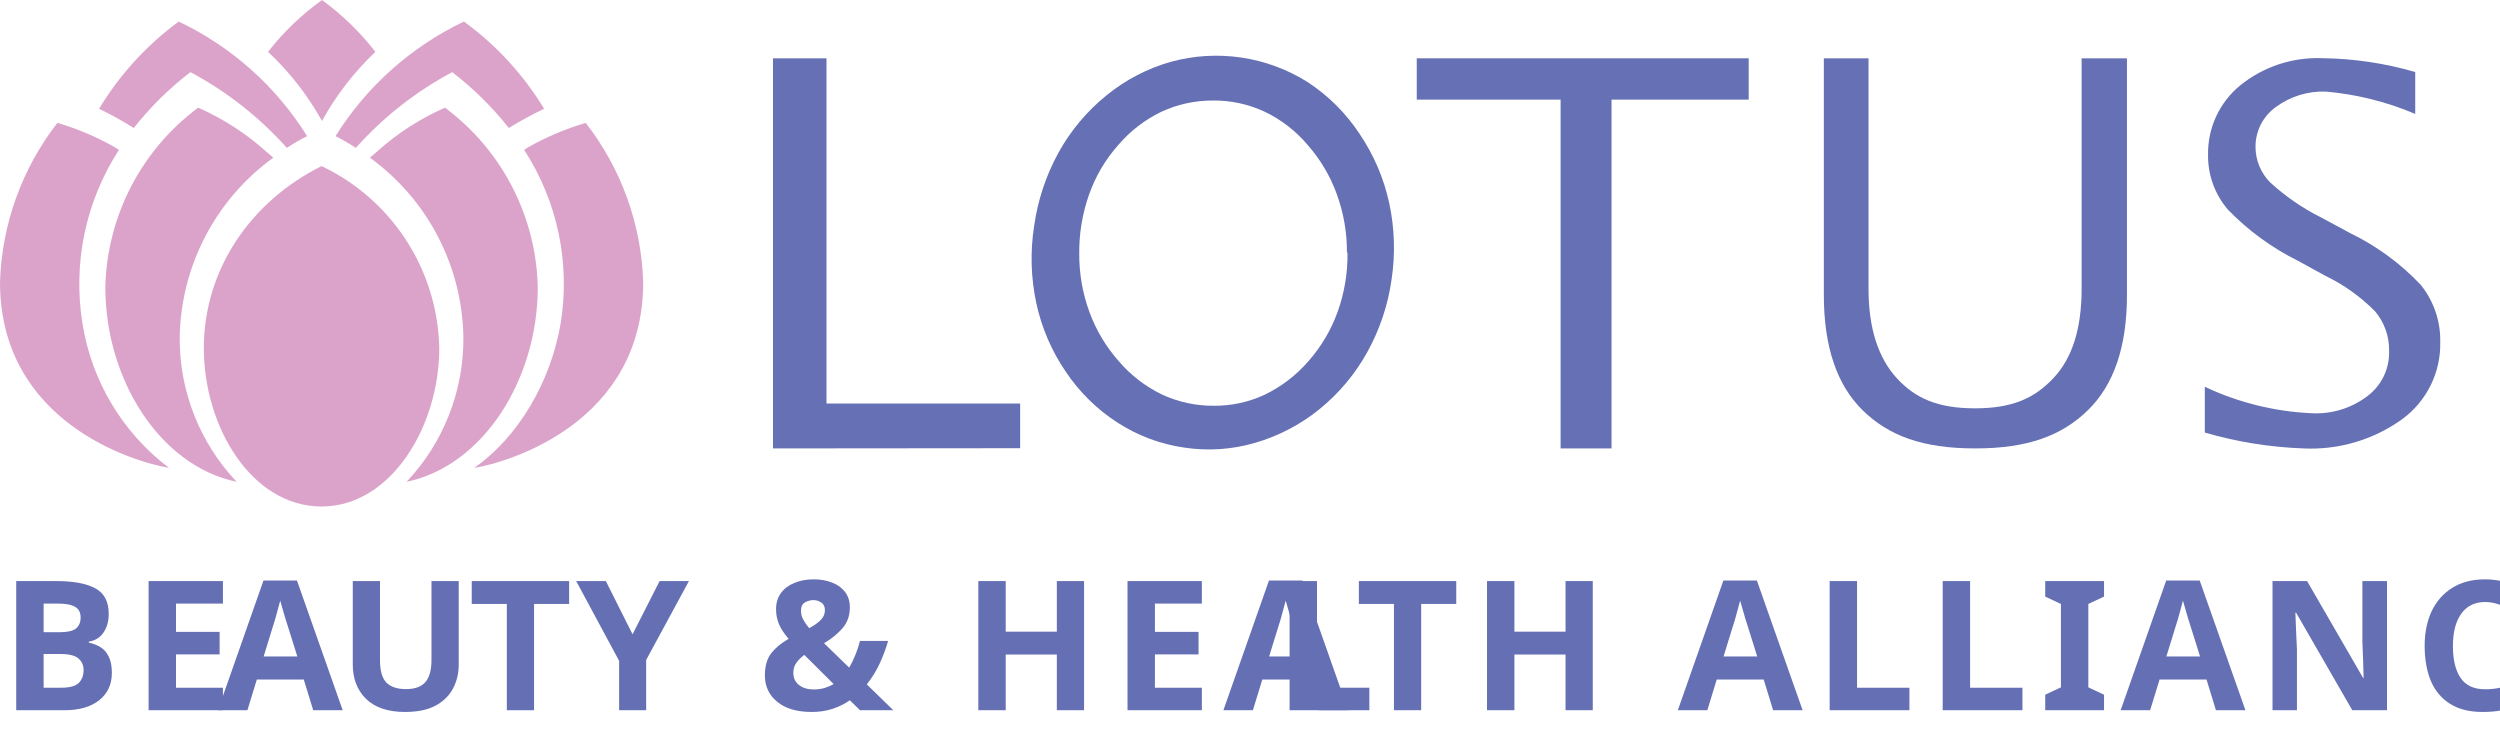
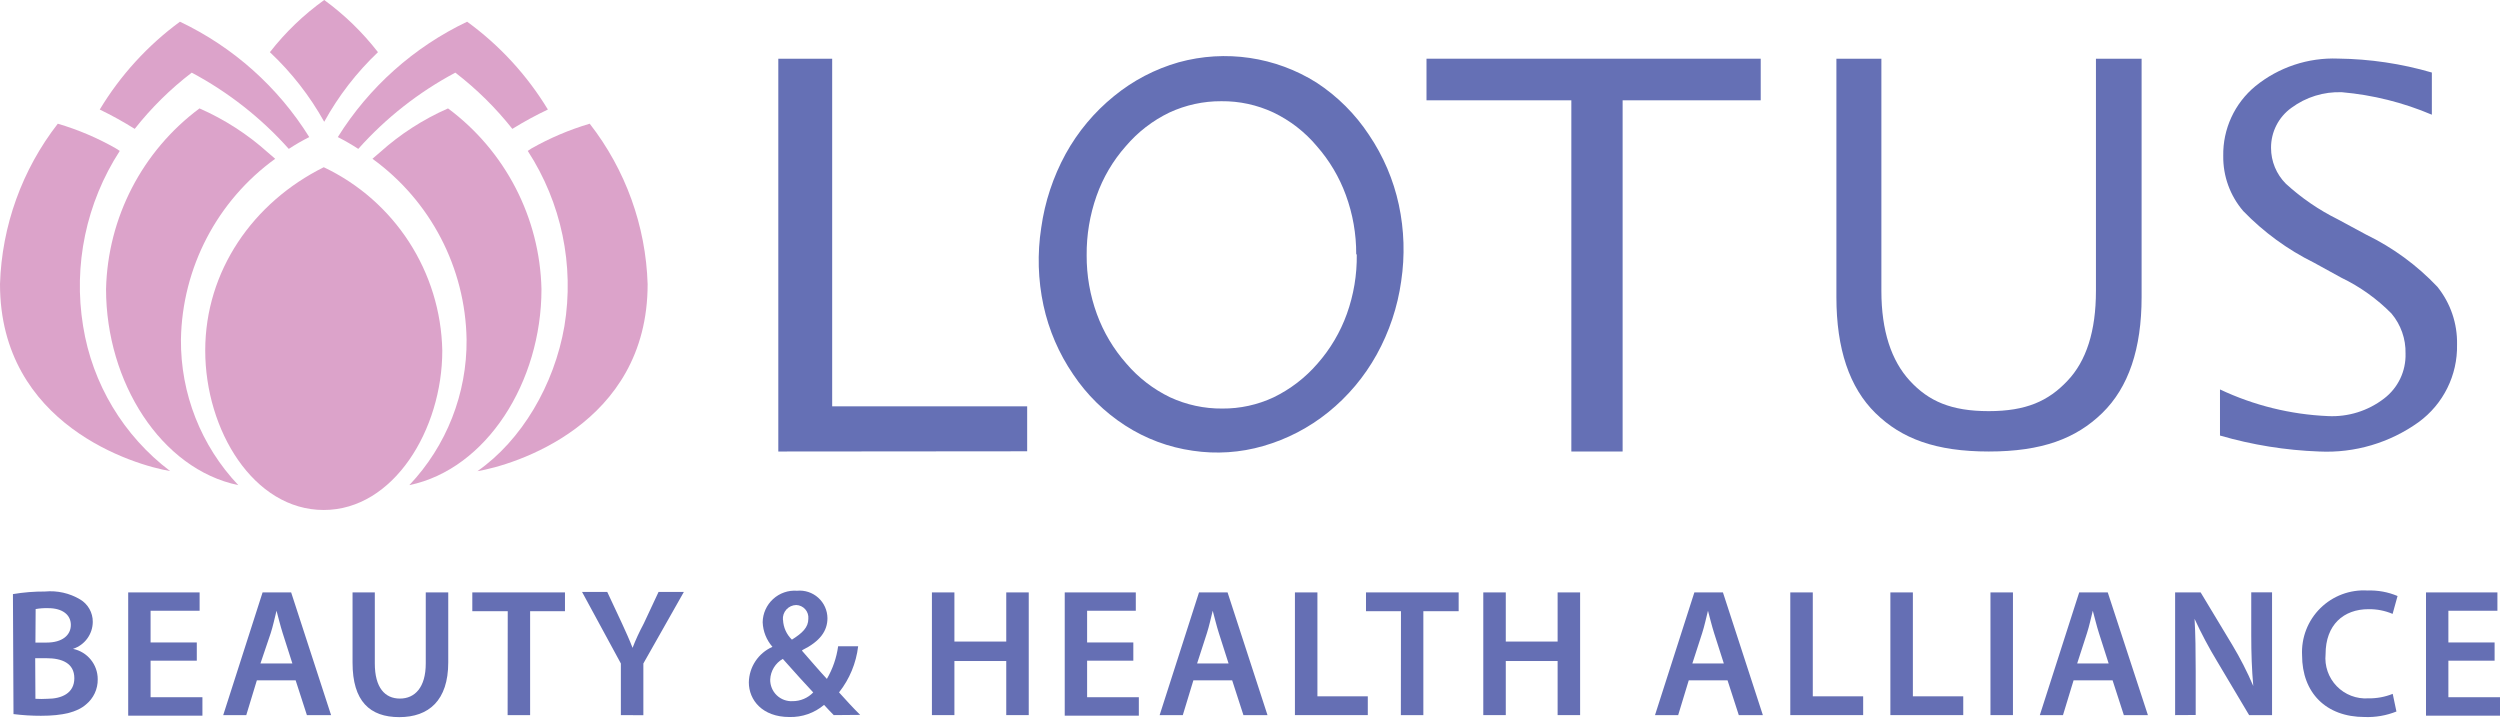
- <svg xmlns="http://www.w3.org/2000/svg" viewBox="0 0 223.84 67.64">
+ <svg xmlns="http://www.w3.org/2000/svg" viewBox="0 0 222.31 63.77">
  <defs>
-     <style>.cls-1{fill:#dca3ca;}.cls-2{fill:#6570b5;}.cls-3{font-size:16.19px;fill:#656fb4;font-family:MyriadPro-Semibold, Myriad Pro;font-weight:700;letter-spacing:0.06em;}.cls-4{letter-spacing:0.03em;}.cls-5{letter-spacing:0.07em;}.cls-6{letter-spacing:0.06em;}.cls-7{letter-spacing:-0.04em;}</style>
+     <style>.cls-1{fill:#dca3ca;}.cls-2{fill:#6570b5;}.cls-3{fill:#656fb4;}</style>
  </defs>
  <g id="Layer_2" data-name="Layer 2">
    <g id="Layer_1-2" data-name="Layer 1">
      <path class="cls-1" d="M8.87,9.74A27,27,0,0,1,16,1.93a27.4,27.4,0,0,1,11.5,10.26,18.16,18.16,0,0,0-1.82,1.05,31.34,31.34,0,0,0-8.63-6.78,28.5,28.5,0,0,0-5.07,5A33.36,33.36,0,0,0,8.87,9.74Z" />
      <path class="cls-1" d="M7.39,29a22.1,22.1,0,0,1,3.26-15.58l-.34-.22A24.24,24.24,0,0,0,5.14,11,24.49,24.49,0,0,0,0,25.26C0,37.82,12,41.37,15.13,41.89A20.15,20.15,0,0,1,7.39,29Z" />
      <path class="cls-1" d="M16.09,30.18a20.26,20.26,0,0,1,8.38-16.06l-.65-.56h0a22.81,22.81,0,0,0-6.08-3.92A20.63,20.63,0,0,0,9.43,25.71c0,8.26,4.88,16,11.76,17.43A18.61,18.61,0,0,1,16.09,30.18Z" />
      <path class="cls-1" d="M48.72,9.74a26.91,26.91,0,0,0-7.18-7.81,27.5,27.5,0,0,0-11.5,10.26,18.79,18.79,0,0,1,1.82,1.05,31.25,31.25,0,0,1,8.63-6.78,29,29,0,0,1,5.07,5A32,32,0,0,1,48.72,9.74Z" />
      <path class="cls-1" d="M50.19,29a22,22,0,0,0-3.26-15.58l.33-.22A24.82,24.82,0,0,1,52.44,11a24.44,24.44,0,0,1,5.15,14.27c0,12.56-12,16.11-15.14,16.63C46.37,39.17,49.29,34.24,50.19,29Z" />
      <path class="cls-1" d="M41.49,30.18a20.25,20.25,0,0,0-8.37-16.06l.65-.56h0a22.74,22.74,0,0,1,6.07-3.92,20.61,20.61,0,0,1,8.31,16.07c0,8.26-4.88,16-11.75,17.43A18.6,18.6,0,0,0,41.49,30.18Z" />
      <path class="cls-1" d="M28.83,0a23.75,23.75,0,0,1,4.78,4.64,25.54,25.54,0,0,0-4.78,6.19A25.5,25.5,0,0,0,24,4.64,23.43,23.43,0,0,1,28.83,0Z" />
      <path class="cls-1" d="M28.79,45.35c-6.24,0-10.54-7.1-10.54-14.18S22.5,18,28.79,14.87A18.45,18.45,0,0,1,39.33,31.18C39.33,38.19,35,45.35,28.79,45.35Z" />
      <path class="cls-2" d="M69.21,40.15V5.22H74V36.13H91.34v4Z" />
      <path class="cls-2" d="M139.73,40.15V8.92H126.85V5.22h29.72v3.7H144.29V40.15Z" />
      <path class="cls-2" d="M215.07,37.54a14,14,0,0,1-8.84,2.61,36.3,36.3,0,0,1-8.82-1.42v-4.1A25,25,0,0,0,207,37a7.56,7.56,0,0,0,5-1.56,4.85,4.85,0,0,0,1.91-4,5.34,5.34,0,0,0-1.25-3.56,16,16,0,0,0-4.45-3.18l-2.44-1.34a22.87,22.87,0,0,1-6.29-4.59,7.38,7.38,0,0,1-1.78-4.9,7.86,7.86,0,0,1,2.86-6.21,11,11,0,0,1,7.36-2.45,31.07,31.07,0,0,1,8.33,1.24v3.75a26.33,26.33,0,0,0-8-2,7.12,7.12,0,0,0-4.49,1.39,4.35,4.35,0,0,0-1.81,3.56,4.51,4.51,0,0,0,1.32,3.19,19.93,19.93,0,0,0,4.61,3.16l2.54,1.37a21.81,21.81,0,0,1,6.32,4.63,7.92,7.92,0,0,1,1.75,5.14A8.32,8.32,0,0,1,215.07,37.54Z" />
      <path class="cls-2" d="M124.6,25a18.85,18.85,0,0,1-2.18,6.53,17.43,17.43,0,0,1-4.31,5.13,16.43,16.43,0,0,1-5.77,3,14.69,14.69,0,0,1-6.28.42,14.91,14.91,0,0,1-6-2.24,16,16,0,0,1-4.63-4.55,17.4,17.4,0,0,1-2.64-6.13,19,19,0,0,1-.2-6.91,19.24,19.24,0,0,1,2.17-6.56,17.43,17.43,0,0,1,4.31-5.15,16,16,0,0,1,5.74-3,15.37,15.37,0,0,1,12.27,1.81A16.19,16.19,0,0,1,121.74,12a17.75,17.75,0,0,1,2.65,6.21A18.94,18.94,0,0,1,124.6,25Zm-4-2.4a15.05,15.05,0,0,0-.92-5.25A13.7,13.7,0,0,0,117.1,13,11.56,11.56,0,0,0,113.23,10a10.67,10.67,0,0,0-4.62-1A10.87,10.87,0,0,0,104,10a11.8,11.8,0,0,0-3.89,3,13.35,13.35,0,0,0-2.6,4.42,15.47,15.47,0,0,0-.88,5.28,15,15,0,0,0,.91,5.23,13.79,13.79,0,0,0,2.62,4.4,11.92,11.92,0,0,0,3.89,3,10.84,10.84,0,0,0,4.64,1,10.58,10.58,0,0,0,4.57-1,12.18,12.18,0,0,0,3.9-3,13.69,13.69,0,0,0,2.61-4.42A15.06,15.06,0,0,0,120.65,22.64Z" />
      <path class="cls-2" d="M186.38,5.22V25.87q0,5.34-2.54,8c-1.69,1.79-3.66,2.69-7,2.69s-5.34-.89-7-2.69-2.54-4.46-2.54-8V5.22h-4v21.2q0,6.91,3.48,10.32c2.32,2.27,5.36,3.41,10.07,3.41s7.75-1.14,10.09-3.42,3.5-5.72,3.5-10.31V5.22Z" />
-       <text class="cls-3" transform="translate(0 63.59)">BE<tspan class="cls-4" x="19.51" y="0">A</tspan>
-         <tspan x="30.21" y="0">U</tspan>
-         <tspan class="cls-5" x="41.91" y="0">T</tspan>
-         <tspan class="cls-6" x="51.59" y="0">Y &amp; HEA</tspan>
-         <tspan class="cls-7" x="114.01" y="0">L</tspan>
-         <tspan x="121.34" y="0">TH ALLIANCE</tspan>
-       </text>
+       <path class="cls-3" d="M1.15,52.83A16.66,16.66,0,0,1,4,52.6a5.17,5.17,0,0,1,3.12.7,2.3,2.3,0,0,1,1.13,2A2.54,2.54,0,0,1,6.49,57.7v0a2.75,2.75,0,0,1,2.2,2.7,2.83,2.83,0,0,1-1.05,2.25c-.78.68-2.06,1-4,1a19.37,19.37,0,0,1-2.44-.15Zm2,4.31h1c1.38,0,2.15-.65,2.15-1.57s-.78-1.49-2-1.49a5.39,5.39,0,0,0-1.13.08Zm0,5a8.82,8.82,0,0,0,1.05,0c1.28,0,2.41-.49,2.41-1.83s-1.1-1.78-2.48-1.78h-1Z" />
+       <path class="cls-3" d="M17.5,58.75H13.39V62H18v1.64H11.4V52.68h6.35v1.63H13.39v2.82H17.5Z" />
+       <path class="cls-3" d="M22.84,60.5l-.94,3.09H19.85l3.5-10.91h2.54l3.55,10.91H27.29l-1-3.09ZM26,59l-.86-2.69c-.21-.66-.39-1.41-.55-2h0c-.16.63-.32,1.39-.52,2L23.16,59Z" />
+       <path class="cls-3" d="M33.33,52.68V59c0,2.14.89,3.12,2.23,3.12s2.3-1,2.3-3.12V52.68h2v6.23c0,3.37-1.73,4.86-4.35,4.86s-4.16-1.41-4.16-4.84V52.68Z" />
+       <path class="cls-3" d="M45.15,54.35H42V52.68h8.24v1.67H47.14v9.24h-2Z" />
+       <path class="cls-3" d="M55.21,63.59V59l-3.45-6.36H54l1.31,2.8c.37.81.65,1.42.94,2.17h0c.27-.7.58-1.38,1-2.17l1.31-2.8h2.25L57.21,59v4.6Z" />
+       <path class="cls-3" d="M74.14,63.59c-.28-.28-.53-.55-.86-.91a4.59,4.59,0,0,1-3.08,1.08c-2.41,0-3.61-1.51-3.61-3.08a3.52,3.52,0,0,1,2.1-3.16v0a3.51,3.51,0,0,1-.87-2.19,2.85,2.85,0,0,1,3.06-2.8,2.47,2.47,0,0,1,2.7,2.44c0,1.13-.65,2.06-2.25,2.85l0,.06c.76.87,1.6,1.85,2.2,2.49a7.92,7.92,0,0,0,1-2.9h1.78a8.15,8.15,0,0,1-1.7,4.1c.6.66,1.2,1.33,1.88,2Zm-1.81-2c-.66-.7-1.7-1.85-2.72-3a2.23,2.23,0,0,0-1.12,1.83,1.89,1.89,0,0,0,2,1.93A2.53,2.53,0,0,0,72.32,61.57Zm-2.7-6.46a2.6,2.6,0,0,0,.79,1.75c.92-.58,1.46-1.08,1.46-1.85a1.12,1.12,0,0,0-1.08-1.23A1.21,1.21,0,0,0,69.62,55.11Z" />
+       <path class="cls-3" d="M84.87,52.68v4.37h4.61V52.68h2V63.59h-2V58.78H84.87v4.81h-2V52.68Z" />
+       <path class="cls-3" d="M100.78,58.75H96.67V62h4.6v1.64H94.68V52.68H101v1.63H96.67v2.82h4.11Z" />
+       <path class="cls-3" d="M106.12,60.5l-.94,3.09h-2.06l3.5-10.91h2.54l3.55,10.91h-2.14l-1-3.09ZM109.25,59l-.86-2.69c-.21-.66-.39-1.41-.55-2h0c-.16.63-.32,1.39-.52,2L106.45,59Z" />
+       <path class="cls-3" d="M115.15,52.68h2v9.24h4.48v1.67h-6.48Z" />
+       <path class="cls-3" d="M124.58,54.35h-3.11V52.68h8.24v1.67h-3.14v9.24h-2Z" />
+       <path class="cls-3" d="M133.9,52.68v4.37h4.61V52.68h2V63.59h-2V58.78H133.9v4.81h-2V52.68Z" />
+       <path class="cls-3" d="M150.17,60.5l-.94,3.09h-2.06l3.5-10.91h2.54l3.55,10.91h-2.14l-1-3.09ZM153.29,59l-.86-2.69c-.21-.66-.39-1.41-.55-2h0c-.16.63-.32,1.39-.52,2L150.49,59Z" />
+       <path class="cls-3" d="M159.2,52.68h2v9.24h4.48v1.67H159.2Z" />
+       <path class="cls-3" d="M168.1,52.68h2v9.24h4.48v1.67H168.1Z" />
+       <path class="cls-3" d="M179,52.68V63.59h-2V52.68Z" />
+       <path class="cls-3" d="M184.39,60.5l-.94,3.09h-2.06l3.5-10.91h2.54L191,63.59h-2.14l-1-3.09ZM187.51,59l-.86-2.69c-.21-.66-.39-1.41-.55-2h0c-.16.63-.32,1.39-.52,2L184.71,59Z" />
+       <path class="cls-3" d="M193.42,63.59V52.68h2.27l2.82,4.68A30,30,0,0,1,200.37,61h0c-.13-1.46-.18-2.87-.18-4.53v-3.8h1.85V63.59H200l-2.85-4.79a38,38,0,0,1-2-3.77l0,0c.08,1.41.1,2.85.1,4.65v3.9Z" />
+       <path class="cls-3" d="M213.1,63.27a6.89,6.89,0,0,1-2.82.49c-3.46,0-5.57-2.17-5.57-5.49a5.49,5.49,0,0,1,5.83-5.76,6.27,6.27,0,0,1,2.66.49l-.44,1.59a5.3,5.3,0,0,0-2.14-.42c-2.22,0-3.82,1.39-3.82,4a3.58,3.58,0,0,0,3.8,3.93,5.58,5.58,0,0,0,2.17-.4Z" />
+       <path class="cls-3" d="M221.83,58.75h-4.11V62h4.6v1.64h-6.59V52.68h6.35v1.63h-4.36v2.82h4.11Z" />
    </g>
  </g>
</svg>
